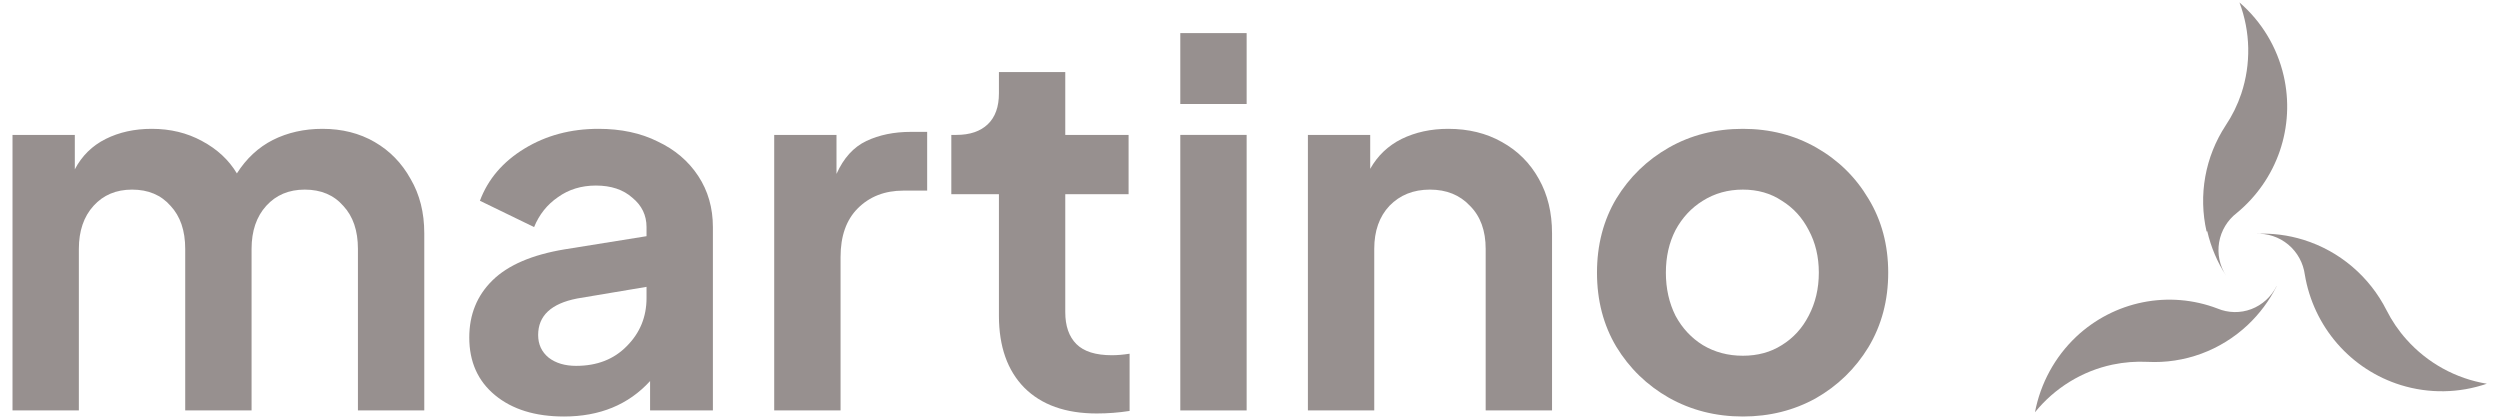
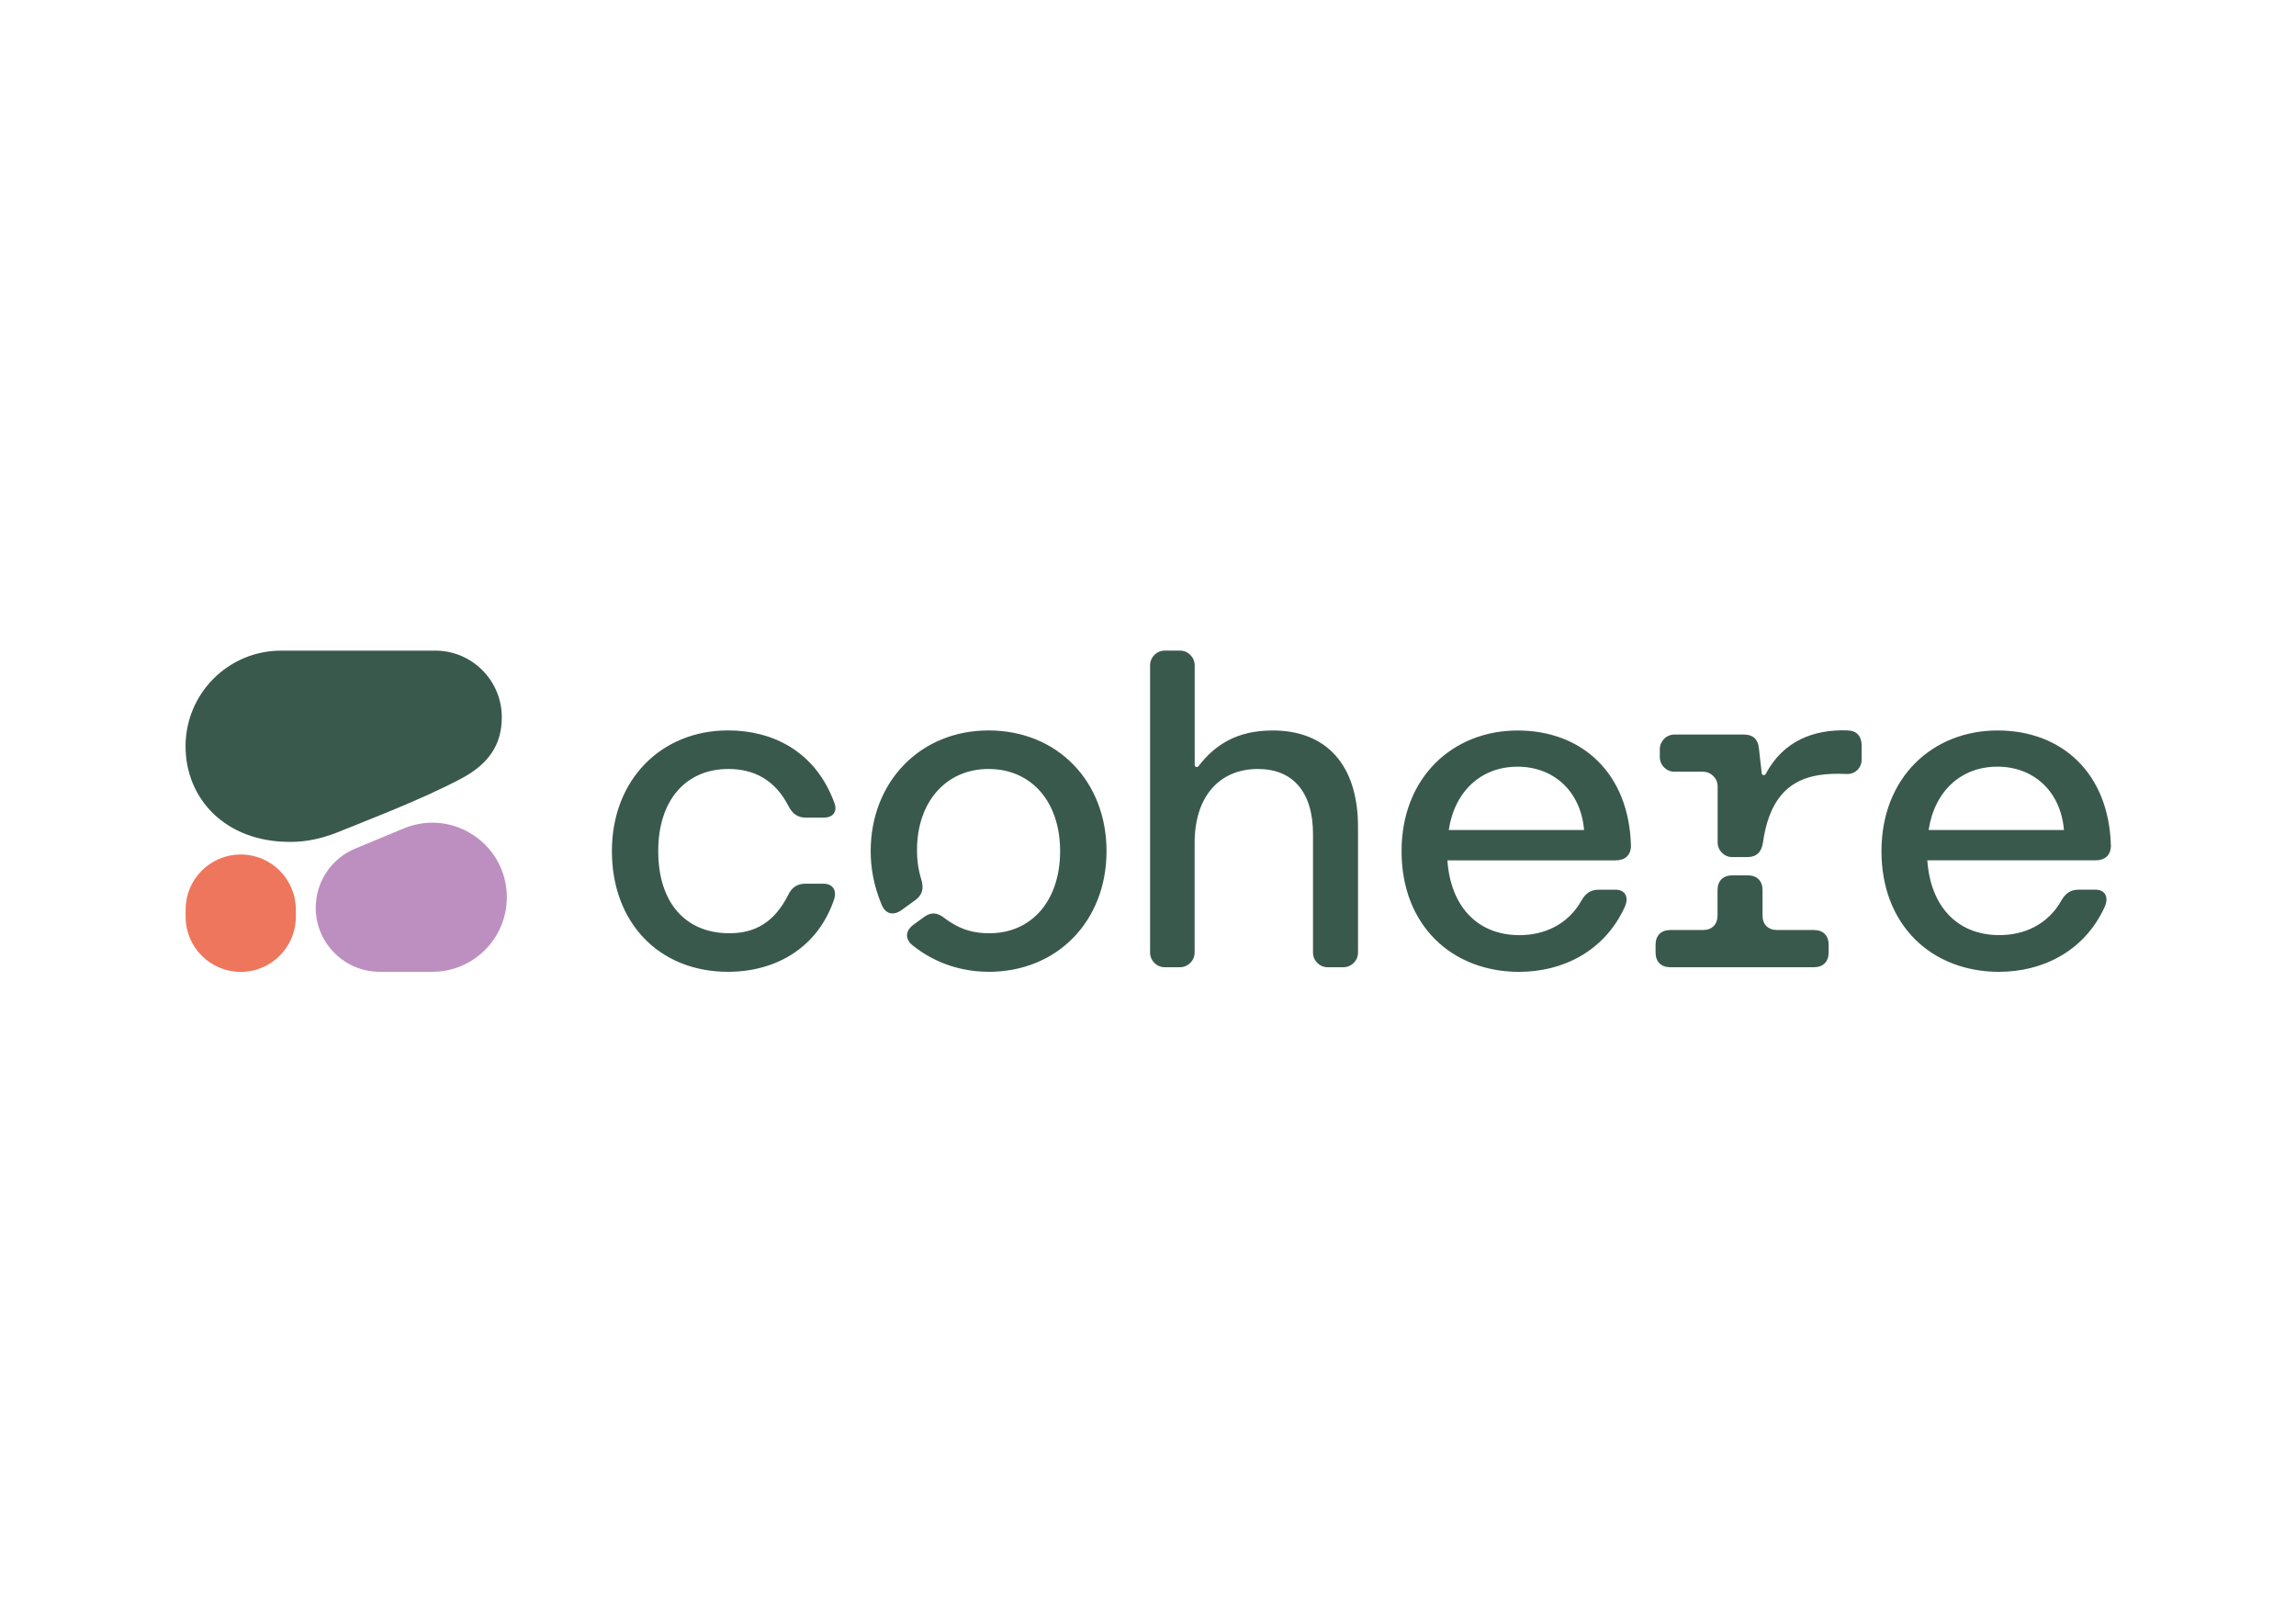
- <svg xmlns="http://www.w3.org/2000/svg" width="186" height="31" viewBox="0 0 186 31" fill="none">
-   <path d="M179.045 25.261C178.454 24.602 177.954 23.867 177.555 23.075C176.927 21.833 176.057 20.731 174.999 19.833C173.941 18.935 172.715 18.26 171.393 17.846C170.238 17.486 169.028 17.334 167.82 17.395C168.7 17.344 169.565 17.63 170.244 18.196C170.923 18.761 171.364 19.564 171.48 20.443C171.798 22.343 172.634 24.116 173.895 25.566C175.156 27.015 176.792 28.082 178.62 28.649C180.711 29.296 182.951 29.261 185.021 28.549C182.716 28.17 180.607 27.01 179.045 25.261Z" fill="#130400" fill-opacity="0.44" />
-   <path d="M164.222 17.207C164.491 18.38 164.964 19.497 165.62 20.509C165.141 19.774 164.957 18.888 165.103 18.025C165.25 17.163 165.717 16.386 166.413 15.848C167.889 14.635 168.998 13.039 169.616 11.238C170.233 9.437 170.334 7.501 169.908 5.646C169.422 3.524 168.27 1.61 166.616 0.181C167.439 2.365 167.487 4.762 166.75 6.976C166.469 7.812 166.077 8.607 165.585 9.341C164.83 10.495 164.316 11.787 164.073 13.14C163.83 14.494 163.863 15.883 164.169 17.224L164.222 17.207Z" fill="#130400" fill-opacity="0.44" />
-   <path d="M169.373 21.291C168.982 22.08 168.312 22.69 167.497 22.999C166.682 23.307 165.783 23.291 164.979 22.954C163.208 22.279 161.286 22.119 159.43 22.49C157.574 22.861 155.856 23.749 154.468 25.054C152.886 26.55 151.812 28.517 151.401 30.673C152.874 28.857 154.912 27.606 157.179 27.126C158.031 26.949 158.901 26.88 159.77 26.922C161.132 26.993 162.494 26.787 163.777 26.315C165.059 25.843 166.235 25.115 167.236 24.173C168.112 23.347 168.839 22.372 169.384 21.291H169.373Z" fill="#130400" fill-opacity="0.44" />
-   <path d="M0.931 30.536H5.867V18.516C5.867 17.184 6.231 16.116 6.96 15.313C7.688 14.509 8.643 14.107 9.824 14.107C11.03 14.107 11.984 14.509 12.688 15.313C13.416 16.091 13.78 17.159 13.78 18.516V30.536H18.717V18.516C18.717 17.184 19.081 16.116 19.809 15.313C20.538 14.509 21.493 14.107 22.673 14.107C23.879 14.107 24.834 14.509 25.537 15.313C26.266 16.091 26.63 17.159 26.63 18.516V30.536H31.566V17.347C31.566 15.815 31.227 14.471 30.549 13.315C29.896 12.135 29.004 11.218 27.873 10.565C26.743 9.911 25.449 9.585 23.992 9.585C22.636 9.585 21.405 9.861 20.299 10.414C19.219 10.966 18.327 11.796 17.624 12.901C17.021 11.896 16.154 11.092 15.024 10.489C13.918 9.886 12.675 9.585 11.293 9.585C10.012 9.585 8.869 9.836 7.864 10.338C6.859 10.841 6.093 11.595 5.566 12.599V10.037H0.931V30.536Z" fill="#130400" fill-opacity="0.44" />
-   <path d="M41.96 30.988C44.623 30.988 46.758 30.109 48.366 28.351V30.536H53.039V16.895C53.039 15.463 52.675 14.195 51.946 13.089C51.218 11.984 50.213 11.13 48.931 10.527C47.675 9.899 46.206 9.585 44.523 9.585C42.463 9.585 40.629 10.075 39.021 11.055C37.413 12.034 36.308 13.328 35.705 14.936L39.737 16.895C40.114 15.966 40.704 15.225 41.508 14.672C42.312 14.094 43.254 13.805 44.334 13.805C45.465 13.805 46.369 14.107 47.047 14.71C47.751 15.287 48.102 16.016 48.102 16.895V17.573L41.998 18.553C39.586 18.955 37.803 19.721 36.647 20.852C35.492 21.982 34.914 23.402 34.914 25.11C34.914 26.919 35.554 28.351 36.836 29.406C38.117 30.461 39.825 30.988 41.96 30.988ZM40.038 24.922C40.038 23.49 41.006 22.585 42.94 22.208L48.102 21.342V22.171C48.102 23.578 47.613 24.771 46.633 25.751C45.678 26.73 44.422 27.22 42.865 27.22C42.036 27.22 41.357 27.019 40.83 26.617C40.302 26.19 40.038 25.625 40.038 24.922Z" fill="#130400" fill-opacity="0.44" />
-   <path d="M57.601 30.536H62.538V19.119C62.538 17.561 62.965 16.355 63.819 15.501C64.698 14.622 65.829 14.182 67.21 14.182H68.981V9.811H67.776C66.519 9.811 65.414 10.037 64.46 10.489C63.505 10.941 62.764 11.758 62.236 12.939V10.037H57.601V30.536Z" fill="#130400" fill-opacity="0.44" />
-   <path d="M81.593 30.762C82.422 30.762 83.238 30.7 84.042 30.574V26.316C83.565 26.391 83.125 26.429 82.723 26.429C81.517 26.429 80.638 26.152 80.085 25.6C79.533 25.047 79.256 24.256 79.256 23.226V14.446H83.967V10.037H79.256V5.364H74.32V6.947C74.32 7.952 74.044 8.718 73.491 9.246C72.938 9.773 72.159 10.037 71.155 10.037H70.778V14.446H74.32V23.49C74.32 25.776 74.948 27.559 76.204 28.84C77.485 30.122 79.281 30.762 81.593 30.762Z" fill="#130400" fill-opacity="0.44" />
-   <path d="M87.814 7.738H92.75V2.463H87.814V7.738ZM87.814 30.536H92.75V10.037H87.814V30.536Z" fill="#130400" fill-opacity="0.44" />
-   <path d="M97.308 30.536H102.244V18.516C102.244 17.184 102.621 16.116 103.375 15.313C104.153 14.509 105.158 14.107 106.389 14.107C107.62 14.107 108.612 14.509 109.366 15.313C110.145 16.091 110.534 17.159 110.534 18.516V30.536H115.471V17.347C115.471 15.815 115.144 14.471 114.491 13.315C113.838 12.135 112.921 11.218 111.74 10.565C110.584 9.911 109.253 9.585 107.746 9.585C106.465 9.585 105.309 9.836 104.279 10.338C103.274 10.841 102.495 11.582 101.943 12.562V10.037H97.308V30.536Z" fill="#130400" fill-opacity="0.44" />
-   <path d="M129.668 30.988C131.653 30.988 133.462 30.536 135.095 29.632C136.727 28.702 138.034 27.434 139.014 25.826C139.993 24.193 140.483 22.347 140.483 20.287C140.483 18.227 139.993 16.393 139.014 14.785C138.059 13.177 136.765 11.909 135.132 10.979C133.499 10.05 131.678 9.585 129.668 9.585C127.633 9.585 125.8 10.05 124.167 10.979C122.534 11.909 121.227 13.177 120.248 14.785C119.293 16.393 118.816 18.227 118.816 20.287C118.816 22.347 119.293 24.18 120.248 25.788C121.227 27.396 122.534 28.665 124.167 29.594C125.825 30.524 127.659 30.988 129.668 30.988ZM129.668 26.467C128.563 26.467 127.571 26.203 126.691 25.675C125.837 25.148 125.159 24.419 124.657 23.49C124.179 22.535 123.941 21.467 123.941 20.287C123.941 19.106 124.179 18.051 124.657 17.121C125.159 16.192 125.837 15.463 126.691 14.936C127.571 14.383 128.563 14.107 129.668 14.107C130.774 14.107 131.741 14.383 132.57 14.936C133.424 15.463 134.09 16.192 134.567 17.121C135.069 18.051 135.321 19.106 135.321 20.287C135.321 21.467 135.069 22.535 134.567 23.49C134.09 24.419 133.424 25.148 132.57 25.675C131.741 26.203 130.774 26.467 129.668 26.467Z" fill="#130400" fill-opacity="0.44" />
+ <svg xmlns="http://www.w3.org/2000/svg" xmlns:xlink="http://www.w3.org/1999/xlink" version="1.1" id="katman_1" x="0px" y="0px" viewBox="0 0 841.89 595.28" style="enable-background:new 0 0 841.89 595.28;" xml:space="preserve">
+   <style type="text/css">
+ 	.st0{fill:#3A594D;}
+ 	.st1{clip-path:url(#SVGID_00000054235013404132769400000006162829445624733592_);}
+ 	.st2{fill-rule:evenodd;clip-rule:evenodd;fill:#3A594D;}
+ 	.st3{fill-rule:evenodd;clip-rule:evenodd;fill:#BD8FC0;}
+ 	.st4{fill:#EE765C;}
+ </style>
+   <path class="st0" d="M266.94,356.28c17.5,0,32.81-8.75,38.86-26.41c1.18-3.54-0.51-5.89-3.87-5.89h-6.56c-3.03,0-5.04,1.34-6.4,4.2  c-5.21,10.27-12.45,13.96-21.53,13.96c-16.15,0-26.08-11.28-26.08-30.11c0-18.84,10.27-30.11,25.73-30.11  c9.42,0,17.16,4.04,22.04,13.63c1.52,2.86,3.36,4.2,6.4,4.2h6.56c3.36,0,5.04-2.18,3.87-5.39c-7.06-19.18-22.88-26.58-39.03-26.58  c-24.39,0-42.56,18.01-42.56,44.25C224.37,338.27,241.7,356.28,266.94,356.28z M707.18,304.29c2.18-14.3,11.94-23.22,25.23-23.22  c13.29,0,23.22,9.08,24.39,23.22H707.18z M733.1,356.28c15.48,0,30.96-7.23,38.53-23.55c1.85-3.87,0.17-6.56-3.19-6.56h-6.22  c-3.02,0-4.88,1.34-6.4,4.04c-5.04,8.91-13.79,12.62-22.71,12.62c-15.31,0-25.23-10.43-26.41-27.42h61.75  c3.36,0,5.56-1.85,5.56-5.39c-0.68-26.41-17.83-42.22-41.56-42.22c-23.73,0-42.56,17.16-42.56,44.25  c0,27.09,18.34,44.25,43.24,44.25L733.1,356.28z M635.18,314.22h5.55c3.36,0,5.21-1.85,5.72-5.39  c3.21-22.73,16.51-25.74,30.66-25.07c3.03,0.14,5.51-2.18,5.51-5.22v-5.21c0-3.36-1.69-5.39-5.04-5.55  c-12.52-0.47-23.69,3.82-30.15,15.99c-0.36,0.66-1.35,0.49-1.44-0.26l-1.04-9.18c-0.33-3.36-2.18-5.04-5.55-5.04H614  c-2.97,0-5.39,2.41-5.39,5.39v2.86c0,2.97,2.41,5.39,5.39,5.39h10.43c2.97,0,5.39,2.41,5.39,5.39v20.52c0,2.97,2.41,5.39,5.39,5.39  H635.18z M612.48,354.6h52.65c3.36,0,5.39-2.02,5.39-5.39v-2.86c0-3.36-2.02-5.39-5.39-5.39h-13.46c-3.36,0-5.39-2.02-5.39-5.39  v-9.26c0-3.36-2.02-5.39-5.39-5.39h-5.72c-3.36,0-5.39,2.02-5.39,5.39v9.26c0,3.36-2.02,5.39-5.39,5.39h-11.94  c-3.36,0-5.39,2.02-5.39,5.39v2.86c0,3.36,2.02,5.39,5.39,5.39H612.48z M531.22,304.3c2.18-14.3,11.94-23.22,25.23-23.22  c13.29,0,23.22,9.08,24.39,23.22H531.22z M557.13,356.29c15.48,0,30.96-7.23,38.53-23.55c1.85-3.87,0.17-6.56-3.19-6.56h-6.22  c-3.03,0-4.88,1.34-6.4,4.04c-5.04,8.91-13.79,12.62-22.71,12.62c-15.31,0-25.23-10.43-26.41-27.42h61.74  c3.36,0,5.56-1.85,5.56-5.39c-0.68-26.41-17.83-42.22-41.55-42.22c-23.73,0-42.56,17.16-42.56,44.25  c0,27.09,18.34,44.25,43.24,44.25L557.13,356.29z M362.5,356.29c25.23,0,43.24-18.67,43.24-44.25c0-25.58-18.01-44.25-43.24-44.25  c-25.23,0-43.24,19.01-43.24,44.25c0,5.89,1.01,12.45,4.03,19.68c1.52,3.54,4.38,4.04,7.41,1.85l4.88-3.54  c2.53-1.85,3.19-4.04,2.35-7.23c-1.34-4.2-1.69-7.91-1.69-11.1c0-17.66,10.6-29.78,26.24-29.78c15.64,0,26.24,11.94,26.24,30.11  c0,18.17-10.43,30.11-25.91,30.11c-5.39,0-10.43-1.01-16.49-5.56c-2.53-2.02-4.88-2.35-7.57-0.33l-3.7,2.69  c-3.03,2.18-3.36,5.21-0.51,7.57c8.75,7.06,18.84,9.76,27.93,9.76H362.5z M427.09,354.6h5.56c2.97,0,5.39-2.41,5.39-5.39v-40.2  c0-16.98,9.08-27.09,23.22-27.09c12.78,0,20.19,8.42,20.19,23.89v43.41c0,2.97,2.41,5.39,5.39,5.39h5.72c2.97,0,5.39-2.41,5.39-5.39  v-46.1c0-22.71-11.61-35.32-31.29-35.32c-13.4,0-21.32,5.48-27.23,13.12c-0.45,0.58-1.36,0.26-1.36-0.46v-36.55  c-0.04-2.98-2.44-5.39-5.41-5.39h-5.56c-2.97,0-5.39,2.41-5.39,5.39v105.31C421.7,352.18,424.11,354.6,427.09,354.6z" />
+   <g>
+     <defs>
+       <rect id="SVGID_1_" x="68.05" y="238.52" width="117.78" height="117.78" />
+     </defs>
+     <clipPath id="SVGID_00000075852095293250014550000008258792261602485387_">
+       <use xlink:href="#SVGID_1_" style="overflow:visible;" />
+     </clipPath>
+     <g style="clip-path:url(#SVGID_00000075852095293250014550000008258792261602485387_);">
+       <path class="st2" d="M106.21,308.65c3.17,0,9.48-0.17,18.19-3.76c10.16-4.18,30.37-11.77,44.94-19.57    c10.2-5.45,14.66-12.67,14.66-22.38c0-13.48-10.93-24.41-24.41-24.41h-56.49c-19.37,0-35.06,15.7-35.06,35.06    S82.75,308.65,106.21,308.65z" />
+       <path class="st3" d="M115.77,332.79c0-9.49,5.71-18.05,14.48-21.69l17.79-7.38c17.99-7.47,37.8,5.76,37.8,25.24    c0,15.09-12.24,27.33-27.33,27.32l-19.26,0C126.28,356.27,115.77,345.76,115.77,332.79z" />
+       <path class="st4" d="M88.27,313.27L88.27,313.27c-11.16,0-20.21,9.05-20.21,20.21v2.62c0,11.16,9.05,20.21,20.21,20.21h0    c11.16,0,20.21-9.05,20.21-20.21v-2.62C108.48,322.32,99.43,313.27,88.27,313.27z" />
+     </g>
+   </g>
</svg>
